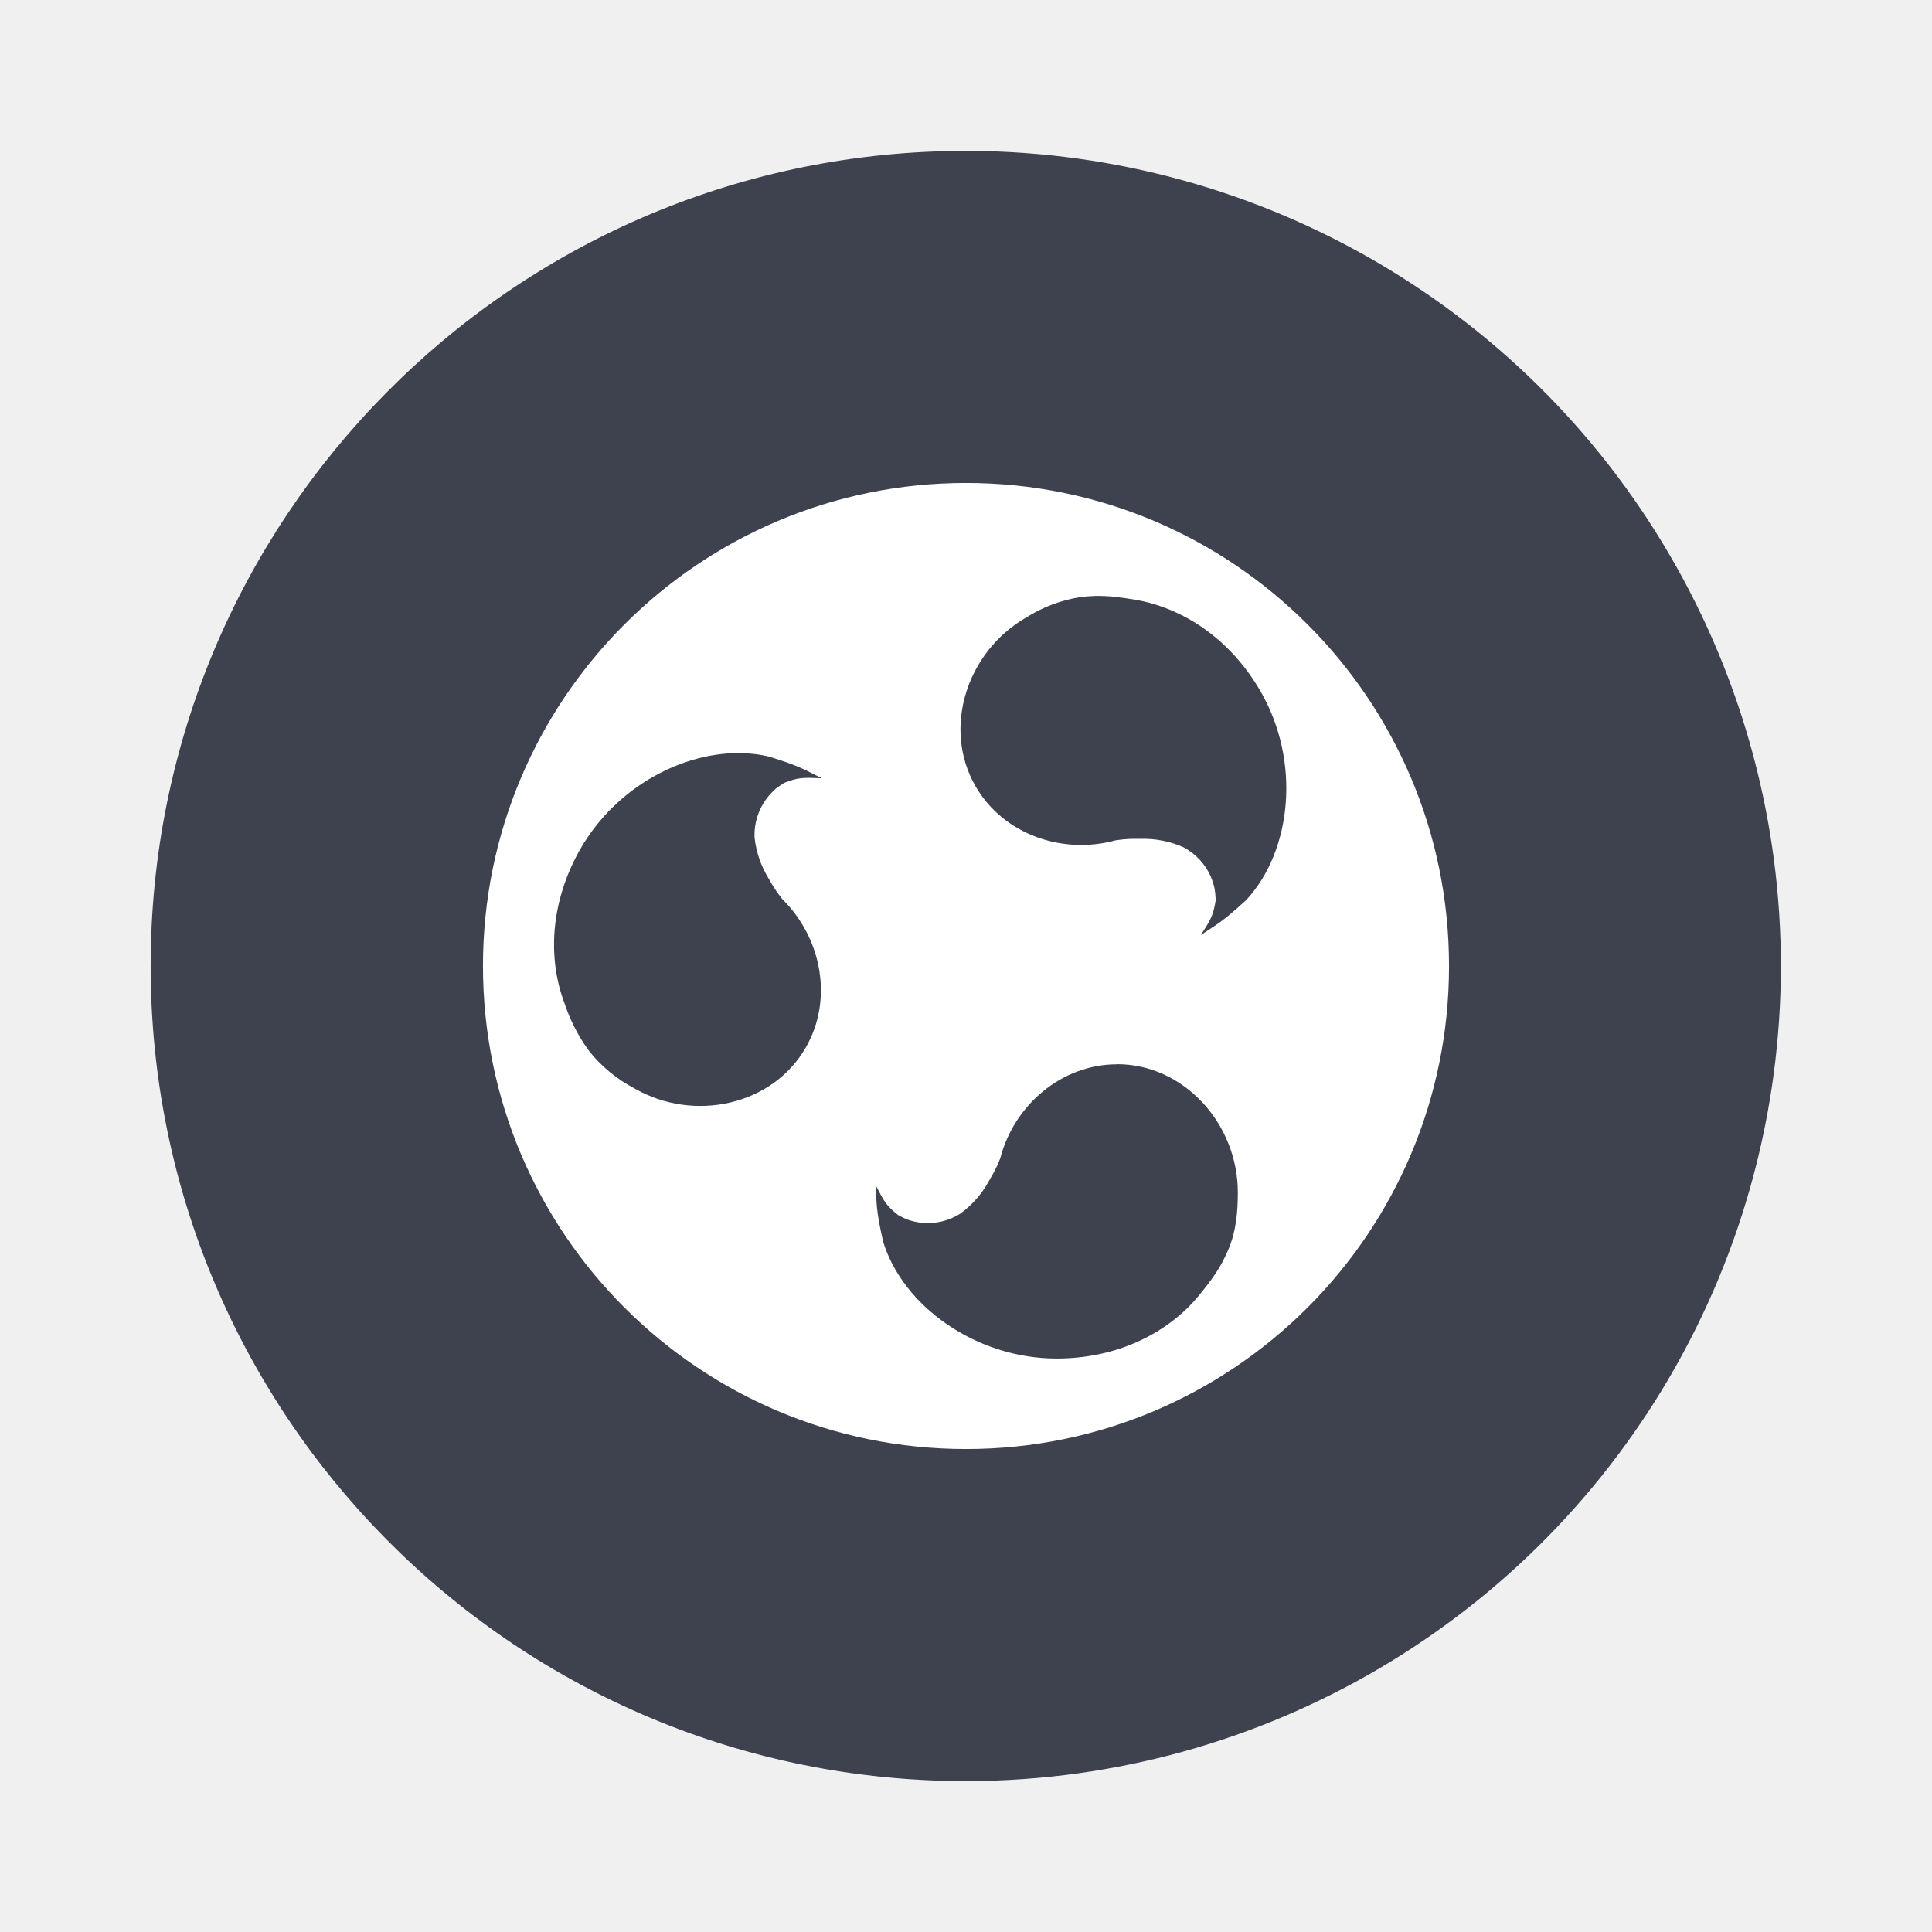
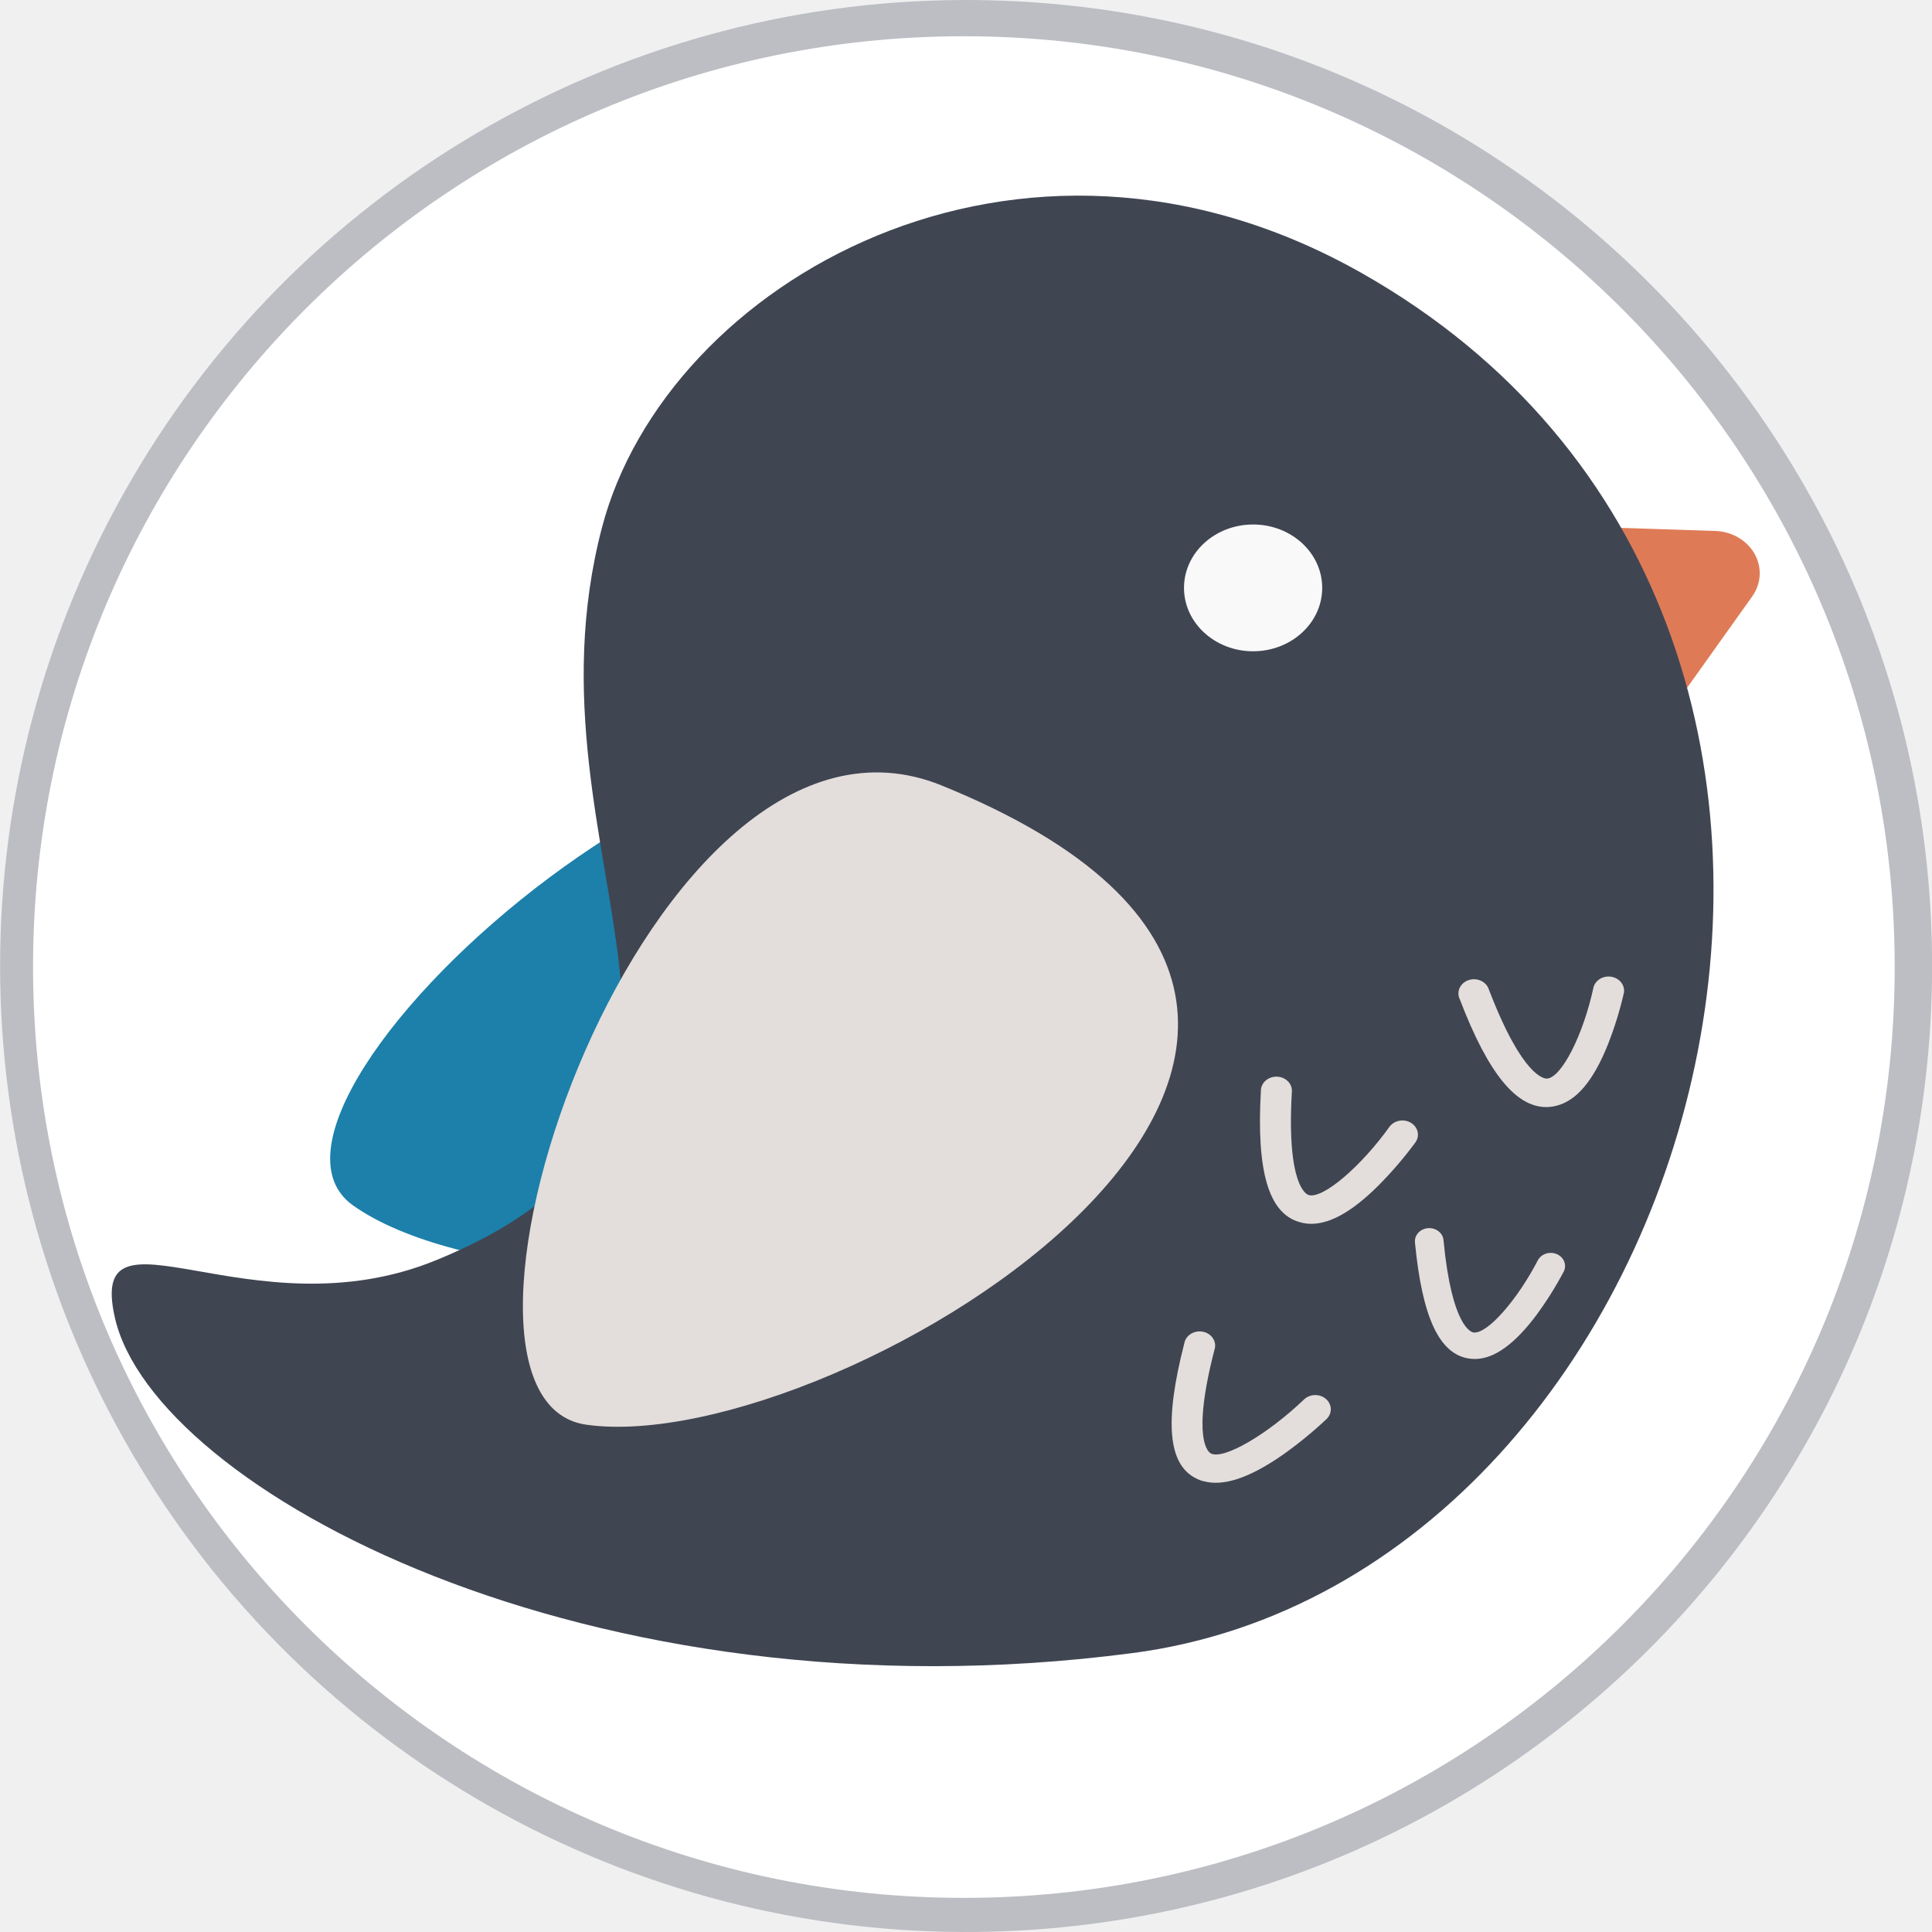
- <svg xmlns="http://www.w3.org/2000/svg" width="64" height="64" viewBox="0 0 16.933 16.933">
-   <path fill="#3d424e" stroke-width=".927" d="M8.38 1.323a7.144 7.144 0 1 1 0 14.287 7.144 7.144 0 0 1 0-14.287z" />
-   <path fill="#fff" d="M8.467 4.233a4.233 4.233 0 0 0-4.234 4.234A4.233 4.233 0 0 0 8.467 12.7 4.233 4.233 0 0 0 12.7 8.467a4.233 4.233 0 0 0-4.233-4.234zm1.132.99c.12-.002.219.012.337.031.432.07.848.347 1.112.805.357.618.273 1.4-.126 1.83-.217.2-.263.215-.397.306.092-.144.108-.172.13-.305-.005-.074-.003-.105-.042-.205a.536.536 0 0 0-.24-.259.866.866 0 0 0-.373-.074c-.075 0-.121-.002-.222.013-.464.128-.984-.05-1.228-.474-.292-.506-.08-1.177.444-1.479a1.25 1.25 0 0 1 .477-.179c.046-.006.088-.008.128-.01zM6.52 6.602c.075.002.148.012.22.029.281.087.317.119.463.19-.17-.007-.203-.008-.329.04-.062.041-.09.055-.156.139a.536.536 0 0 0-.105.337.866.866 0 0 0 .122.36c.038.065.059.106.123.185.343.339.448.878.203 1.301-.292.507-.98.657-1.503.355a1.25 1.25 0 0 1-.393-.324A1.508 1.508 0 0 1 4.95 8.8c-.156-.408-.124-.907.14-1.365.313-.541.903-.853 1.429-.834zm3.27 2.725c.585 0 1.059.52 1.059 1.125 0 .178-.017.346-.084.502-.073.17-.15.268-.25.392-.276.34-.725.561-1.254.561-.713 0-1.35-.464-1.521-1.025-.065-.287-.055-.334-.066-.496.079.152.094.18.198.264.067.034.093.05.199.067a.54.54 0 0 0 .344-.079.863.863 0 0 0 .251-.285c.037-.065.063-.104.1-.199.12-.466.536-.826 1.025-.826z" />
+ <svg xmlns="http://www.w3.org/2000/svg" width="55" height="55" viewBox="0 0 14.552 14.552" version="1.1" id="svg2">
+   <defs id="defs2" />
+   <path fill="#3d424e" stroke-width="0.944" d="m 7.362,5.0915e-4 a 7.276,7.276 0 1 0 0,14.551 7.276,7.276 0 0 0 0,-14.551 z" id="path1" style="fill:#4f5565;fill-opacity:0.323" />
+   <path fill="#ffffff" d="m 7.259,0.273 c 3.873,-9.151e-4 7.013,3.139 7.012,7.012 0,3.872 -3.14,7.011 -7.012,7.01 -3.872,0 -7.01,-3.139 -7.01,-7.01 C 0.247,3.413 3.386,0.273 7.259,0.273 Z" id="path2" style="stroke-width:1.656" />
+   <path d="M 7.54,6.052 C 6.082,4.291 1.55,8.293 2.66,9.08 4.179,10.157 10.533,9.668 7.54,6.052 Z" fill="#1c80aa" id="path1-3" style="stroke-width:0.271" />
+   <path d="m 11.702,4.427 0.385,0.738 a 0.348,0.319 0 0 0 0.605,0.037 L 13.198,4.492 A 0.348,0.319 0 0 0 12.919,3.999 L 12.028,3.97 a 0.348,0.319 0 0 0 -0.325,0.457 z" fill="#de7b56" id="path3" style="stroke-width:0.271" />
+   <path d="M 0.866,9.928 C 1.16,11.207 4.424,12.99 8.531,12.451 12.893,11.88 14.889,4.679 10.255,2.056 7.669,0.593 5.016,2.13 4.534,3.974 3.873,6.497 5.955,8.396 3.287,9.491 1.893,10.063 0.65,8.986 0.866,9.928 Z" fill="#fdd2be" id="path4" style="fill:#404552;fill-opacity:1;stroke-width:0.271" />
+   <path d="m 9.439,4.428 m 0.52,0 a 0.52,0.477 0 1 1 -1.041,0 0.52,0.477 0 1 1 1.041,0 z" fill="" id="path5" style="fill:#f9f9f9;stroke-width:0.271" />
+   <path d="M 7.092,5.916 C 4.888,5.021 3.03,10.535 4.416,10.731 6.314,10.999 11.618,7.754 7.092,5.916 Z m 4.633,2.412 c 0.15,-0.038 0.276,-0.188 0.384,-0.456 a 3.127,2.868 0 0 0 0.123,-0.397 0.117,0.107 0 0 0 -0.229,-0.041 c -0.077,0.36 -0.241,0.683 -0.351,0.69 -0.018,0.001 -0.183,-0.007 -0.437,-0.669 a 0.117,0.107 0 1 0 -0.22,0.071 c 0.218,0.57 0.433,0.828 0.673,0.812 a 0.292,0.267 0 0 0 0.058,-0.01 z M 9.841,9.216 c 0.154,0.017 0.333,-0.078 0.544,-0.289 a 3.127,2.868 0 0 0 0.278,-0.325 0.117,0.107 0 0 0 -0.195,-0.118 C 10.248,8.791 9.962,9.033 9.857,9.001 9.84,8.996 9.691,8.931 9.73,8.23 A 0.117,0.107 0 1 0 9.497,8.219 c -0.034,0.603 0.058,0.917 0.288,0.985 a 0.292,0.267 0 0 0 0.057,0.012 z m 1.272,1.02 c 0.144,-0.003 0.294,-0.111 0.458,-0.329 a 2.893,2.654 0 0 0 0.208,-0.331 0.108,0.099 0 0 0 -0.195,-0.085 c -0.159,0.307 -0.386,0.562 -0.487,0.545 -0.016,-0.003 -0.162,-0.045 -0.224,-0.691 a 0.108,0.099 0 1 0 -0.215,0.017 c 0.054,0.557 0.181,0.833 0.402,0.87 a 0.27,0.247 0 0 0 0.054,0.004 z m -2.049,0.92 c 0.148,0.042 0.343,-0.022 0.592,-0.194 A 3.127,2.868 0 0 0 9.992,10.688 0.117,0.107 0 0 0 9.823,10.54 c -0.277,0.265 -0.605,0.456 -0.702,0.408 -0.016,-0.008 -0.15,-0.097 0.026,-0.78 A 0.117,0.107 0 1 0 8.92,10.119 c -0.151,0.588 -0.123,0.912 0.09,1.017 a 0.292,0.267 0 0 0 0.053,0.021 z" fill="#22b0c3" id="path6" style="fill:#e3dedb;fill-opacity:1;stroke-width:0.271" />
+   <g id="layer1" transform="translate(-0.9391344,-1.513734)" />
</svg>
